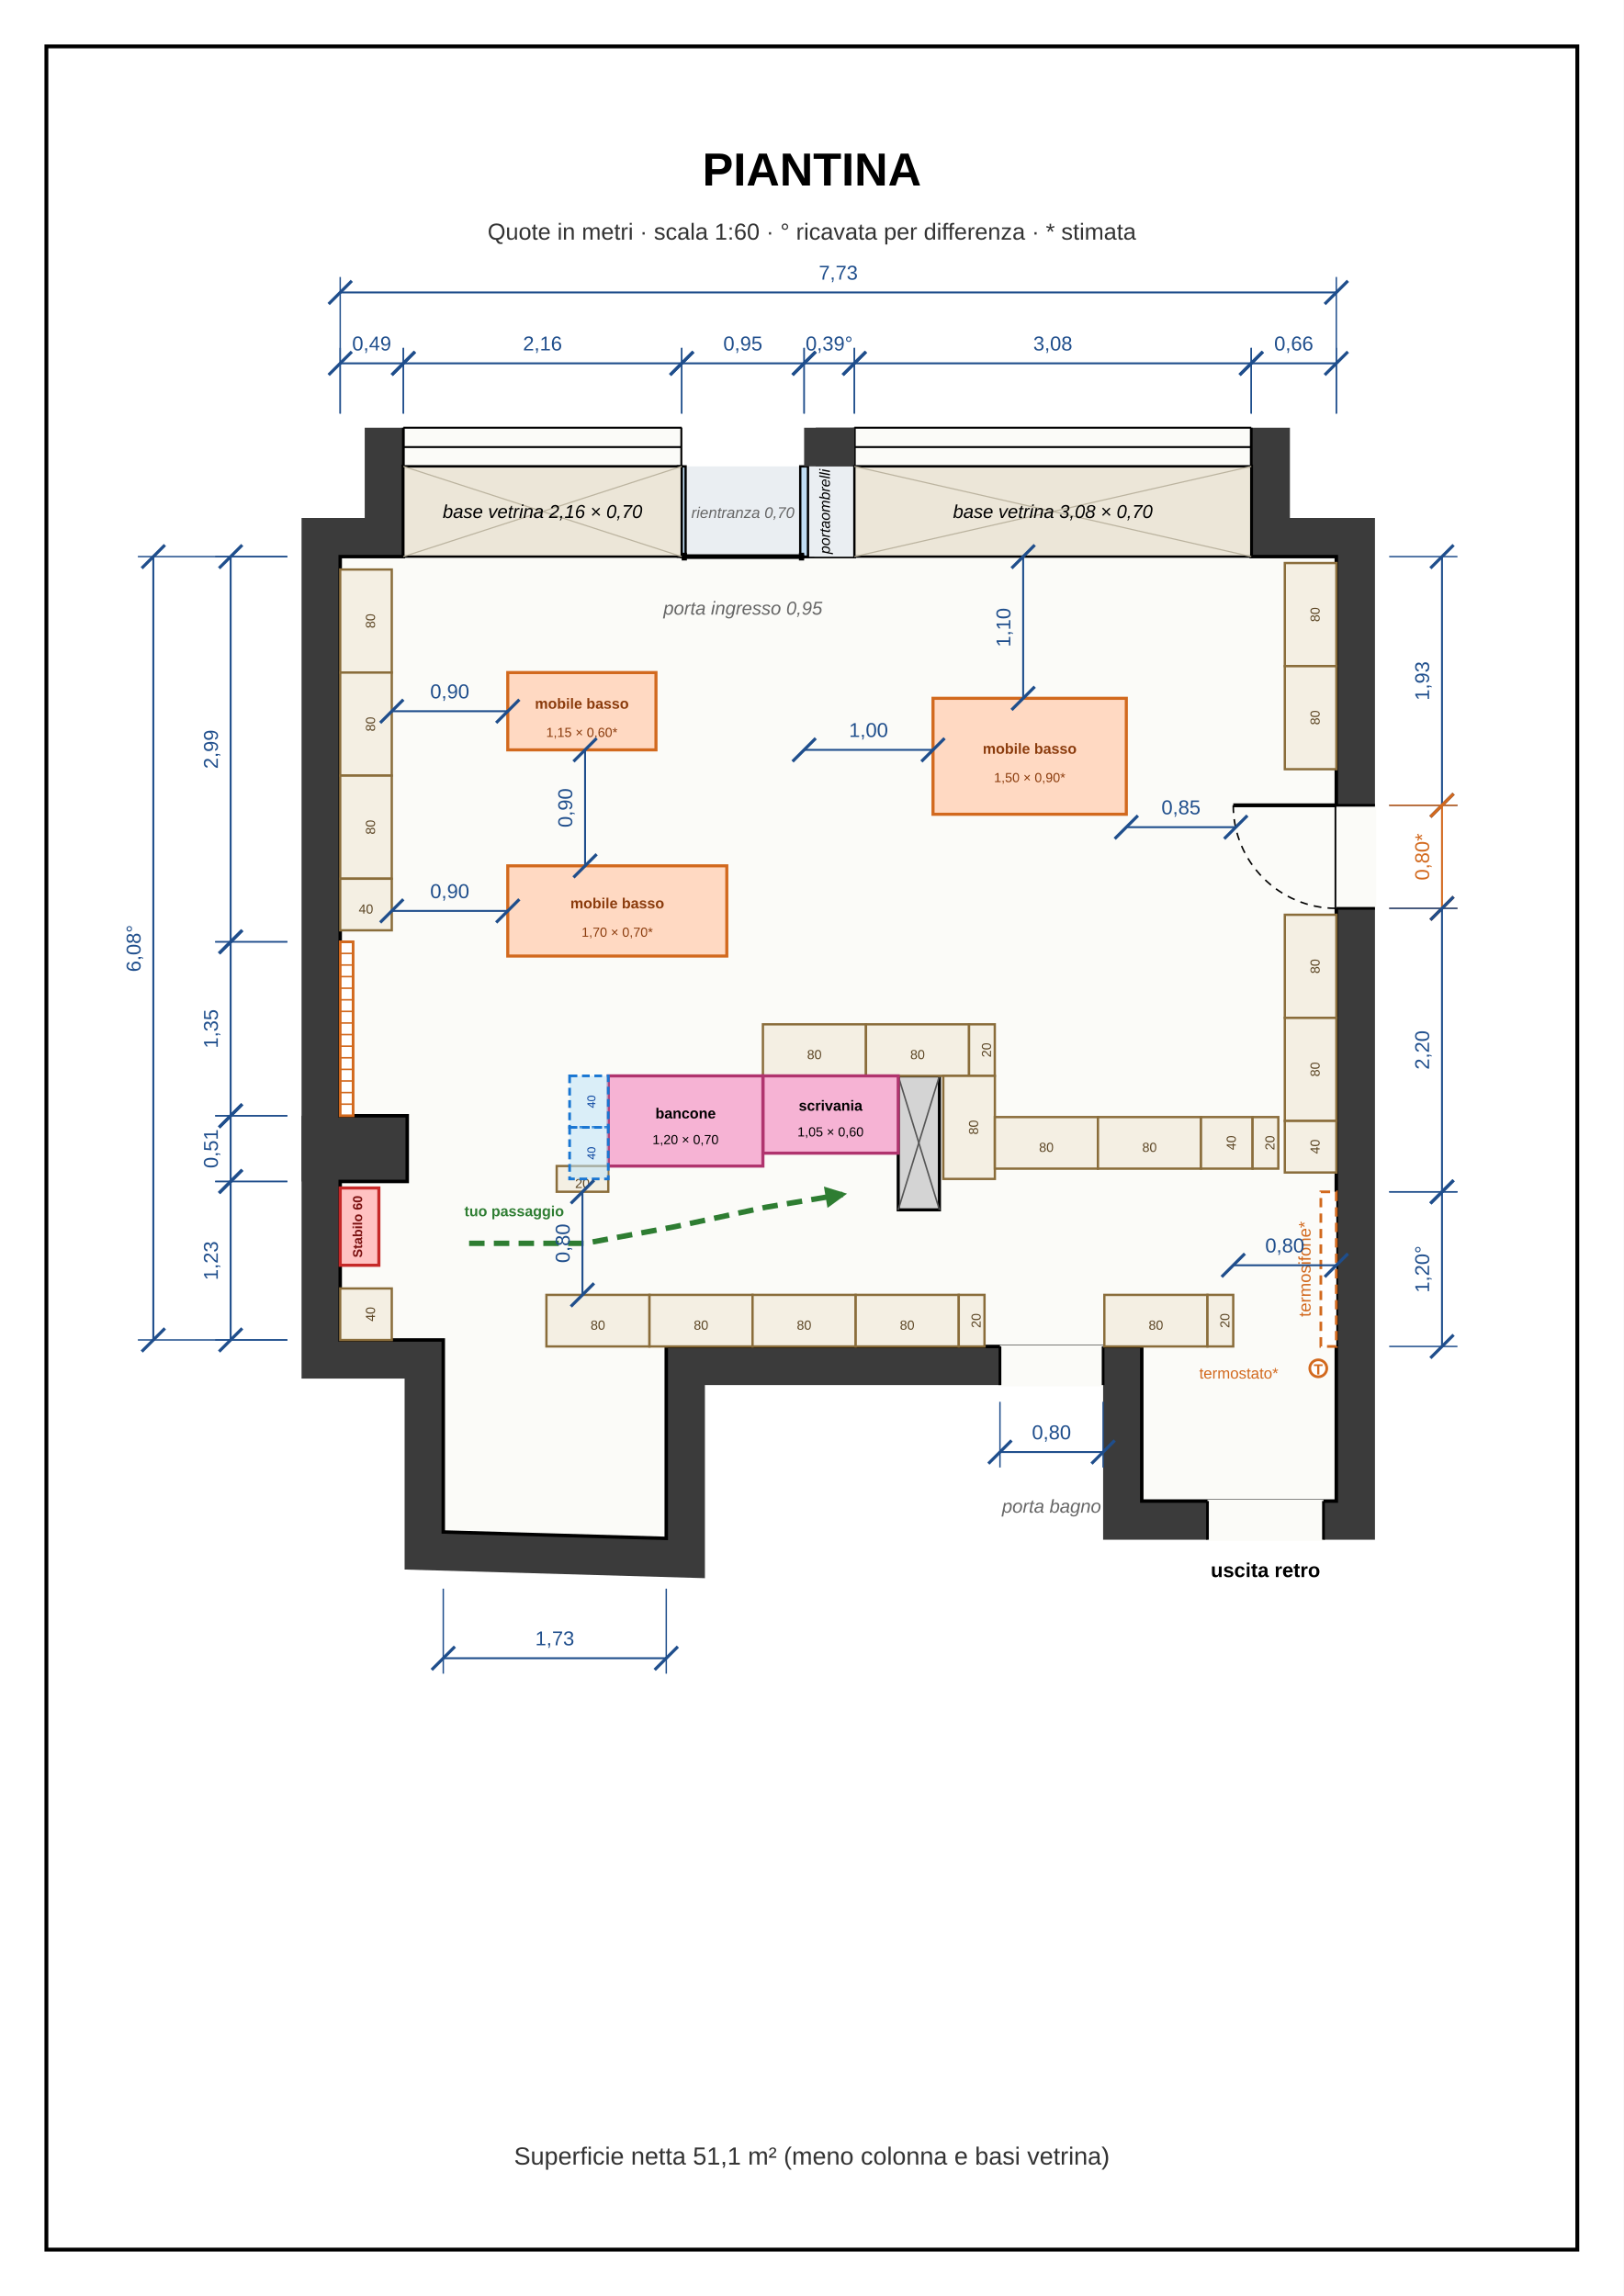
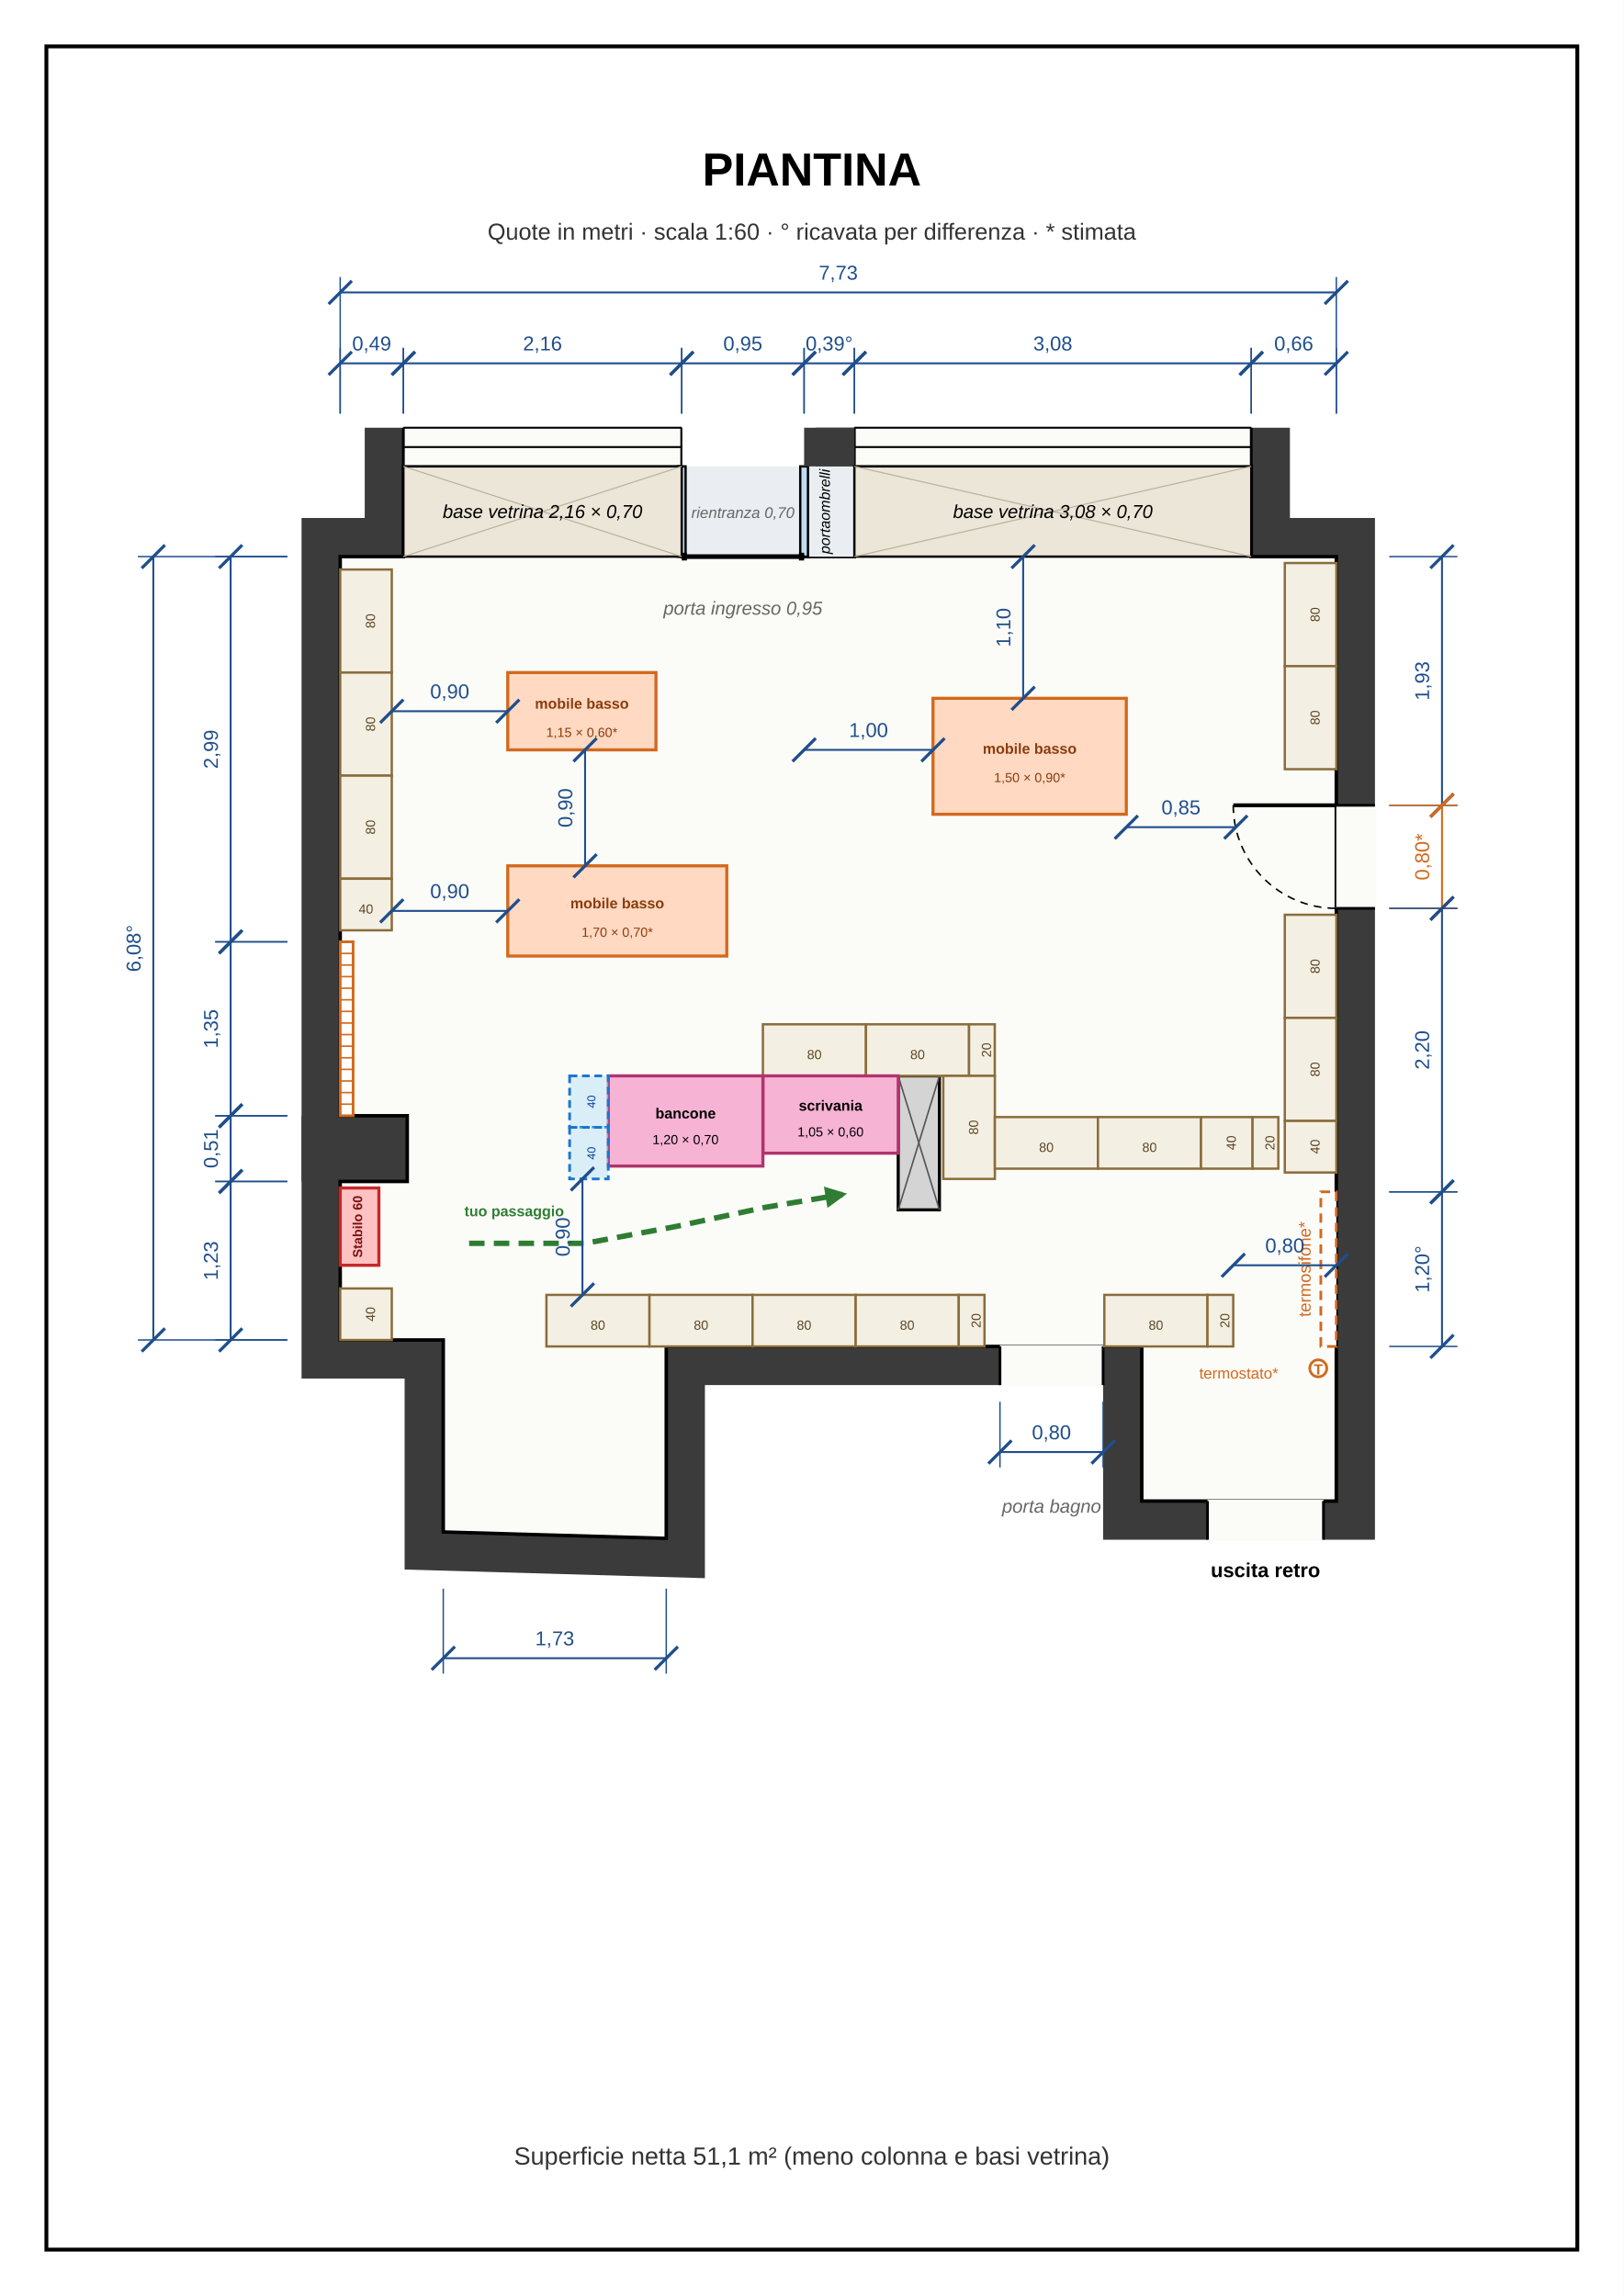
<svg xmlns="http://www.w3.org/2000/svg" width="210mm" height="297mm" viewBox="0 0 210 297" font-family="Arial, Helvetica, sans-serif">
  <defs>
    <pattern id="hatch" width="1.6" height="1.6" patternUnits="userSpaceOnUse" patternTransform="rotate(45)">
      <line x1="0" y1="0" x2="0" y2="1.6" stroke="#777" stroke-width="0.25" />
    </pattern>
  </defs>
  <rect width="210" height="297" fill="#ffffff" />
  <rect x="6" y="6" width="198" height="285" fill="none" stroke="#000" stroke-width="0.5" />
  <polygon points="44.00,72.00 52.17,72.00 52.17,60.33 88.17,60.33 88.17,72.00 110.50,72.00 110.50,60.33 161.83,60.33 161.83,72.00 172.83,72.00 172.83,194.17 147.67,194.17 147.67,174.17 86.17,174.17 86.17,199.00 57.33,198.17 57.33,173.33 44.00,173.33 44.00,152.83 52.67,152.83 52.67,144.33 44.00,144.33" fill="none" stroke="#3b3b3b" stroke-width="10.00" stroke-linejoin="miter" stroke-miterlimit="10" />
  <polygon points="44.00,72.00 52.17,72.00 52.17,60.33 88.17,60.33 88.17,72.00 110.50,72.00 110.50,60.33 161.83,60.33 161.83,72.00 172.83,72.00 172.83,194.17 147.67,194.17 147.67,174.17 86.17,174.17 86.17,199.00 57.33,198.17 57.33,173.33 44.00,173.33 44.00,152.83 52.67,152.83 52.67,144.33 44.00,144.33" fill="#fbfbf8" stroke="none" />
  <rect x="39.00" y="144.33" width="13.67" height="8.50" fill="#3b3b3b" stroke="none" stroke-width="0.25" />
  <polygon points="44.00,72.00 52.17,72.00 52.17,60.33 88.17,60.33 88.17,72.00 110.50,72.00 110.50,60.33 161.83,60.33 161.83,72.00 172.83,72.00 172.83,194.17 147.67,194.17 147.67,174.17 86.17,174.17 86.17,199.00 57.33,198.17 57.33,173.33 44.00,173.33 44.00,152.83 52.67,152.83 52.67,144.33 44.00,144.33" fill="none" stroke="#000" stroke-width="0.45" stroke-linejoin="miter" />
  <rect x="52.17" y="55.17" width="36.00" height="5.33" fill="#fbfbf8" stroke="none" stroke-width="0.25" />
  <line x1="52.17" y1="55.33" x2="52.17" y2="60.33" stroke="#000" stroke-width="0.35" />
  <line x1="88.17" y1="55.33" x2="88.17" y2="60.33" stroke="#000" stroke-width="0.35" />
  <line x1="52.17" y1="55.33" x2="88.17" y2="55.33" stroke="#000" stroke-width="0.25" />
  <line x1="52.17" y1="57.83" x2="88.17" y2="57.83" stroke="#000" stroke-width="0.25" />
  <line x1="52.17" y1="60.33" x2="88.17" y2="60.33" stroke="#000" stroke-width="0.25" />
  <rect x="110.50" y="55.17" width="51.33" height="5.33" fill="#fbfbf8" stroke="none" stroke-width="0.25" />
  <line x1="110.50" y1="55.33" x2="110.50" y2="60.33" stroke="#000" stroke-width="0.35" />
  <line x1="161.83" y1="55.33" x2="161.83" y2="60.33" stroke="#000" stroke-width="0.35" />
  <line x1="110.50" y1="55.33" x2="161.83" y2="55.33" stroke="#000" stroke-width="0.25" />
  <line x1="110.50" y1="57.83" x2="161.83" y2="57.83" stroke="#000" stroke-width="0.25" />
  <line x1="110.50" y1="60.33" x2="161.83" y2="60.33" stroke="#000" stroke-width="0.25" />
  <rect x="88.17" y="60.33" width="5.17" height="11.67" fill="#fbfbf8" stroke="none" stroke-width="0.25" />
  <rect x="88.25" y="55.17" width="5.25" height="5.25" fill="#ffffff" stroke="none" stroke-width="0.25" />
  <rect x="105.33" y="60.33" width="5.17" height="11.67" fill="#fbfbf8" stroke="none" stroke-width="0.25" />
  <rect x="88.17" y="66.83" width="22.33" height="5.17" fill="#fbfbf8" stroke="none" stroke-width="0.25" />
  <line x1="88.17" y1="67.00" x2="88.17" y2="72.00" stroke="#000" stroke-width="0.35" />
  <line x1="110.50" y1="67.00" x2="110.50" y2="72.00" stroke="#000" stroke-width="0.35" />
  <rect x="88.17" y="60.33" width="22.33" height="11.67" fill="#eaeef2" stroke="none" stroke-width="0.25" />
  <rect x="87.67" y="60.33" width="1.00" height="11.67" fill="#bfdcf2" stroke="#000" stroke-width="0.3" />
  <rect x="103.50" y="60.33" width="1.00" height="11.67" fill="#bfdcf2" stroke="#000" stroke-width="0.3" />
  <line x1="88.17" y1="72.00" x2="104.00" y2="72.00" stroke="#000" stroke-width="0.6" />
  <rect x="88.17" y="71.50" width="0.67" height="1.00" fill="#000" stroke="none" stroke-width="0.25" />
  <rect x="103.33" y="71.50" width="0.67" height="1.00" fill="#000" stroke="none" stroke-width="0.25" />
  <rect x="104.00" y="55.33" width="6.50" height="5.00" fill="#3b3b3b" stroke="none" stroke-width="0.25" />
  <rect x="172.83" y="104.17" width="5.17" height="13.33" fill="#fbfbf8" stroke="none" stroke-width="0.25" />
  <line x1="172.83" y1="104.17" x2="177.83" y2="104.17" stroke="#000" stroke-width="0.35" />
  <line x1="172.83" y1="117.50" x2="177.83" y2="117.50" stroke="#000" stroke-width="0.35" />
  <line x1="172.83" y1="104.17" x2="159.50" y2="104.17" stroke="#000" stroke-width="0.5" />
  <path d="M 159.50 104.17 A 13.33 13.33 0 0 0 172.83 117.50" fill="none" stroke="#000" stroke-width="0.2" stroke-dasharray="1 0.8" />
  <rect x="129.33" y="174.00" width="13.33" height="5.33" fill="#fbfbf8" stroke="none" stroke-width="0.25" />
  <line x1="129.33" y1="174.17" x2="129.33" y2="179.17" stroke="#000" stroke-width="0.35" />
  <line x1="142.67" y1="174.17" x2="142.67" y2="179.17" stroke="#000" stroke-width="0.35" />
  <rect x="156.17" y="194.00" width="15.00" height="5.33" fill="#fbfbf8" stroke="none" stroke-width="0.25" />
  <line x1="156.17" y1="194.17" x2="156.17" y2="199.17" stroke="#000" stroke-width="0.35" />
  <line x1="171.17" y1="194.17" x2="171.17" y2="199.17" stroke="#000" stroke-width="0.35" />
  <rect x="156.17" y="194.00" width="15.00" height="5.33" fill="none" stroke="none" stroke-width="0.25" />
  <rect x="52.17" y="60.33" width="36.00" height="11.67" fill="#ece6d8" stroke="#000" stroke-width="0.3" />
  <line x1="52.17" y1="60.33" x2="88.17" y2="72.00" stroke="#bbb39f" stroke-width="0.15" />
  <line x1="52.17" y1="72.00" x2="88.17" y2="60.33" stroke="#bbb39f" stroke-width="0.15" />
  <rect x="110.50" y="60.33" width="51.33" height="11.67" fill="#ece6d8" stroke="#000" stroke-width="0.3" />
  <line x1="110.50" y1="60.33" x2="161.83" y2="72.00" stroke="#bbb39f" stroke-width="0.15" />
  <line x1="110.50" y1="72.00" x2="161.83" y2="60.33" stroke="#bbb39f" stroke-width="0.15" />
  <rect x="116.17" y="139.17" width="5.33" height="17.33" fill="#d4d4d4" stroke="#000" stroke-width="0.4" />
  <line x1="116.17" y1="139.17" x2="121.50" y2="156.50" stroke="#555" stroke-width="0.2" />
  <line x1="121.50" y1="139.17" x2="116.17" y2="156.50" stroke="#555" stroke-width="0.2" />
  <rect x="44.00" y="121.83" width="1.67" height="22.50" fill="#fff" stroke="#d2691e" stroke-width="0.35" />
  <line x1="44.00" y1="123.33" x2="45.67" y2="123.33" stroke="#d2691e" stroke-width="0.2" />
  <line x1="44.00" y1="124.83" x2="45.67" y2="124.83" stroke="#d2691e" stroke-width="0.2" />
  <line x1="44.00" y1="126.33" x2="45.67" y2="126.33" stroke="#d2691e" stroke-width="0.2" />
  <line x1="44.00" y1="127.83" x2="45.67" y2="127.83" stroke="#d2691e" stroke-width="0.2" />
  <line x1="44.00" y1="129.33" x2="45.67" y2="129.33" stroke="#d2691e" stroke-width="0.2" />
  <line x1="44.00" y1="130.83" x2="45.67" y2="130.83" stroke="#d2691e" stroke-width="0.2" />
  <line x1="44.00" y1="132.33" x2="45.67" y2="132.33" stroke="#d2691e" stroke-width="0.2" />
  <line x1="44.00" y1="133.83" x2="45.67" y2="133.83" stroke="#d2691e" stroke-width="0.2" />
  <line x1="44.00" y1="135.33" x2="45.67" y2="135.33" stroke="#d2691e" stroke-width="0.2" />
  <line x1="44.00" y1="136.83" x2="45.67" y2="136.83" stroke="#d2691e" stroke-width="0.2" />
  <line x1="44.00" y1="138.33" x2="45.67" y2="138.33" stroke="#d2691e" stroke-width="0.2" />
  <line x1="44.00" y1="139.83" x2="45.67" y2="139.83" stroke="#d2691e" stroke-width="0.2" />
  <line x1="44.00" y1="141.33" x2="45.67" y2="141.33" stroke="#d2691e" stroke-width="0.2" />
  <line x1="44.00" y1="142.83" x2="45.67" y2="142.83" stroke="#d2691e" stroke-width="0.2" />
  <rect x="170.83" y="154.17" width="2.00" height="20.00" fill="#fff" stroke="#d2691e" stroke-width="0.35" stroke-dasharray="1.2 0.8" />
  <text x="169.50" y="164.17" font-size="2.2" fill="#d2691e" text-anchor="middle" font-weight="normal" font-style="normal" transform="rotate(-90 169.50 164.17)">termosifone*</text>
  <circle cx="170.50" cy="177.00" r="1.1" fill="#fff" stroke="#d2691e" stroke-width="0.35" />
  <text x="170.50" y="177.80" font-size="1.9" fill="#d2691e" text-anchor="middle" font-weight="bold">T</text>
  <text x="165.33" y="178.33" font-size="2.0" fill="#d2691e" text-anchor="end" font-weight="normal" font-style="normal">termostato*</text>
  <text x="70.17" y="67.00" font-size="2.4" fill="#000" text-anchor="middle" font-weight="normal" font-style="italic">base vetrina 2,16 × 0,70</text>
  <text x="136.17" y="67.00" font-size="2.4" fill="#000" text-anchor="middle" font-weight="normal" font-style="italic">base vetrina 3,08 × 0,70</text>
  <text x="96.08" y="79.50" font-size="2.4" fill="#666666" text-anchor="middle" font-weight="normal" font-style="italic">porta ingresso 0,95</text>
  <text x="96.08" y="67.00" font-size="2.0" fill="#666666" text-anchor="middle" font-weight="normal" font-style="italic">rientranza 0,70</text>
  <text x="107.33" y="66.17" font-size="1.9" fill="#000" text-anchor="middle" font-weight="normal" font-style="italic" transform="rotate(-90 107.33 66.17)">portaombrelli</text>
  <text x="136.00" y="195.67" font-size="2.4" fill="#666666" text-anchor="middle" font-weight="normal" font-style="italic">porta bagno</text>
  <text x="163.67" y="204.00" font-size="2.6" fill="#000" text-anchor="middle" font-weight="bold" font-style="normal">uscita retro</text>
  <rect x="44.00" y="73.67" width="6.67" height="13.33" fill="#f4efe3" stroke="#8a6d3b" stroke-width="0.3" />
  <text x="48.50" y="80.33" font-size="1.7" fill="#5b4524" text-anchor="middle" font-weight="normal" font-style="normal" transform="rotate(-90 48.50 80.33)">80</text>
  <rect x="44.00" y="87.00" width="6.67" height="13.33" fill="#f4efe3" stroke="#8a6d3b" stroke-width="0.3" />
  <text x="48.50" y="93.67" font-size="1.7" fill="#5b4524" text-anchor="middle" font-weight="normal" font-style="normal" transform="rotate(-90 48.50 93.67)">80</text>
  <rect x="44.00" y="100.33" width="6.67" height="13.33" fill="#f4efe3" stroke="#8a6d3b" stroke-width="0.3" />
  <text x="48.50" y="107.00" font-size="1.7" fill="#5b4524" text-anchor="middle" font-weight="normal" font-style="normal" transform="rotate(-90 48.50 107.00)">80</text>
  <rect x="44.00" y="113.67" width="6.67" height="6.67" fill="#f4efe3" stroke="#8a6d3b" stroke-width="0.3" />
  <text x="47.33" y="118.17" font-size="1.7" fill="#5b4524" text-anchor="middle" font-weight="normal" font-style="normal">40</text>
  <rect x="44.00" y="166.67" width="6.67" height="6.67" fill="#f4efe3" stroke="#8a6d3b" stroke-width="0.3" />
  <text x="48.50" y="170.00" font-size="1.7" fill="#5b4524" text-anchor="middle" font-weight="normal" font-style="normal" transform="rotate(-90 48.50 170.00)">40</text>
  <rect x="70.67" y="167.50" width="13.33" height="6.67" fill="#f4efe3" stroke="#8a6d3b" stroke-width="0.3" />
  <text x="77.33" y="172.00" font-size="1.7" fill="#5b4524" text-anchor="middle" font-weight="normal" font-style="normal">80</text>
  <rect x="84.00" y="167.50" width="13.33" height="6.67" fill="#f4efe3" stroke="#8a6d3b" stroke-width="0.3" />
  <text x="90.67" y="172.00" font-size="1.7" fill="#5b4524" text-anchor="middle" font-weight="normal" font-style="normal">80</text>
  <rect x="97.33" y="167.50" width="13.33" height="6.67" fill="#f4efe3" stroke="#8a6d3b" stroke-width="0.3" />
  <text x="104.00" y="172.00" font-size="1.7" fill="#5b4524" text-anchor="middle" font-weight="normal" font-style="normal">80</text>
  <rect x="110.67" y="167.50" width="13.33" height="6.67" fill="#f4efe3" stroke="#8a6d3b" stroke-width="0.3" />
  <text x="117.33" y="172.00" font-size="1.7" fill="#5b4524" text-anchor="middle" font-weight="normal" font-style="normal">80</text>
  <rect x="124.00" y="167.50" width="3.33" height="6.67" fill="#f4efe3" stroke="#8a6d3b" stroke-width="0.3" />
  <text x="126.83" y="170.83" font-size="1.7" fill="#5b4524" text-anchor="middle" font-weight="normal" font-style="normal" transform="rotate(-90 126.83 170.83)">20</text>
  <rect x="142.83" y="167.50" width="13.33" height="6.67" fill="#f4efe3" stroke="#8a6d3b" stroke-width="0.3" />
  <text x="149.50" y="172.00" font-size="1.7" fill="#5b4524" text-anchor="middle" font-weight="normal" font-style="normal">80</text>
  <rect x="156.17" y="167.50" width="3.33" height="6.67" fill="#f4efe3" stroke="#8a6d3b" stroke-width="0.3" />
  <text x="159.00" y="170.83" font-size="1.7" fill="#5b4524" text-anchor="middle" font-weight="normal" font-style="normal" transform="rotate(-90 159.00 170.83)">20</text>
  <line x1="159.50" y1="163.67" x2="172.83" y2="163.67" stroke="#1f4e8c" stroke-width="0.25" />
  <line x1="158.00" y1="165.17" x2="161.00" y2="162.17" stroke="#1f4e8c" stroke-width="0.4" />
  <line x1="171.33" y1="165.17" x2="174.33" y2="162.17" stroke="#1f4e8c" stroke-width="0.4" />
  <text x="166.17" y="162.00" font-size="2.6" fill="#1f4e8c" text-anchor="middle" font-weight="normal" font-style="normal">0,80</text>
  <rect x="166.17" y="72.83" width="6.67" height="13.33" fill="#f4efe3" stroke="#8a6d3b" stroke-width="0.3" />
  <text x="170.67" y="79.50" font-size="1.7" fill="#5b4524" text-anchor="middle" font-weight="normal" font-style="normal" transform="rotate(-90 170.67 79.50)">80</text>
  <rect x="166.17" y="86.17" width="6.67" height="13.33" fill="#f4efe3" stroke="#8a6d3b" stroke-width="0.3" />
  <text x="170.67" y="92.83" font-size="1.7" fill="#5b4524" text-anchor="middle" font-weight="normal" font-style="normal" transform="rotate(-90 170.67 92.83)">80</text>
  <rect x="166.17" y="118.33" width="6.67" height="13.33" fill="#f4efe3" stroke="#8a6d3b" stroke-width="0.3" />
  <text x="170.67" y="125.00" font-size="1.7" fill="#5b4524" text-anchor="middle" font-weight="normal" font-style="normal" transform="rotate(-90 170.67 125.00)">80</text>
  <rect x="166.17" y="131.67" width="6.67" height="13.33" fill="#f4efe3" stroke="#8a6d3b" stroke-width="0.3" />
  <text x="170.67" y="138.33" font-size="1.7" fill="#5b4524" text-anchor="middle" font-weight="normal" font-style="normal" transform="rotate(-90 170.67 138.33)">80</text>
  <rect x="166.17" y="145.00" width="6.67" height="6.67" fill="#f4efe3" stroke="#8a6d3b" stroke-width="0.3" />
  <text x="170.67" y="148.33" font-size="1.7" fill="#5b4524" text-anchor="middle" font-weight="normal" font-style="normal" transform="rotate(-90 170.67 148.33)">40</text>
  <rect x="98.67" y="132.50" width="13.33" height="6.67" fill="#f4efe3" stroke="#8a6d3b" stroke-width="0.3" />
  <text x="105.33" y="137.00" font-size="1.7" fill="#5b4524" text-anchor="middle" font-weight="normal" font-style="normal">80</text>
  <rect x="112.00" y="132.50" width="13.33" height="6.67" fill="#f4efe3" stroke="#8a6d3b" stroke-width="0.3" />
  <text x="118.67" y="137.00" font-size="1.7" fill="#5b4524" text-anchor="middle" font-weight="normal" font-style="normal">80</text>
  <rect x="125.33" y="132.50" width="3.33" height="6.67" fill="#f4efe3" stroke="#8a6d3b" stroke-width="0.3" />
  <text x="128.17" y="135.83" font-size="1.7" fill="#5b4524" text-anchor="middle" font-weight="normal" font-style="normal" transform="rotate(-90 128.17 135.83)">20</text>
  <rect x="122.00" y="139.17" width="6.67" height="13.33" fill="#f4efe3" stroke="#8a6d3b" stroke-width="0.3" />
  <text x="126.50" y="145.83" font-size="1.7" fill="#5b4524" text-anchor="middle" font-weight="normal" font-style="normal" transform="rotate(-90 126.50 145.83)">80</text>
  <rect x="128.67" y="144.50" width="13.33" height="6.67" fill="#f4efe3" stroke="#8a6d3b" stroke-width="0.3" />
  <text x="135.33" y="149.00" font-size="1.7" fill="#5b4524" text-anchor="middle" font-weight="normal" font-style="normal">80</text>
  <rect x="142.00" y="144.50" width="13.33" height="6.67" fill="#f4efe3" stroke="#8a6d3b" stroke-width="0.3" />
  <text x="148.67" y="149.00" font-size="1.7" fill="#5b4524" text-anchor="middle" font-weight="normal" font-style="normal">80</text>
  <rect x="155.33" y="144.50" width="6.67" height="6.67" fill="#f4efe3" stroke="#8a6d3b" stroke-width="0.3" />
  <text x="159.83" y="147.83" font-size="1.7" fill="#5b4524" text-anchor="middle" font-weight="normal" font-style="normal" transform="rotate(-90 159.83 147.83)">40</text>
  <rect x="162.00" y="144.50" width="3.33" height="6.67" fill="#f4efe3" stroke="#8a6d3b" stroke-width="0.3" />
  <text x="164.83" y="147.83" font-size="1.7" fill="#5b4524" text-anchor="middle" font-weight="normal" font-style="normal" transform="rotate(-90 164.83 147.83)">20</text>
  <rect x="98.67" y="139.17" width="17.50" height="10.00" fill="#f6b3d4" stroke="#b0346e" stroke-width="0.4" />
  <text x="107.42" y="143.67" font-size="1.9" fill="#000" text-anchor="middle" font-weight="bold" font-style="normal">scrivania</text>
  <text x="107.42" y="147.00" font-size="1.7" fill="#000" text-anchor="middle" font-weight="normal" font-style="normal">1,05 × 0,60</text>
  <rect x="78.67" y="139.17" width="20.00" height="11.67" fill="#f6b3d4" stroke="#b0346e" stroke-width="0.4" />
  <text x="88.67" y="144.67" font-size="1.9" fill="#000" text-anchor="middle" font-weight="bold" font-style="normal">bancone</text>
  <text x="88.67" y="148.00" font-size="1.7" fill="#000" text-anchor="middle" font-weight="normal" font-style="normal">1,20 × 0,70</text>
-   <rect x="72.00" y="150.83" width="6.67" height="3.33" fill="#f4efe3" stroke="#8a6d3b" stroke-width="0.3" />
-   <text x="75.33" y="153.67" font-size="1.7" fill="#5b4524" text-anchor="middle" font-weight="normal" font-style="normal">20</text>
  <rect x="73.67" y="139.17" width="5.00" height="6.67" fill="#bfe3f7" fill-opacity="0.55" stroke="#1976d2" stroke-width="0.35" stroke-dasharray="1 0.6" />
  <text x="77.00" y="142.50" font-size="1.5" fill="#0d47a1" text-anchor="middle" font-weight="normal" font-style="normal" transform="rotate(-90 77.00 142.50)">40</text>
  <rect x="73.67" y="145.83" width="5.00" height="6.67" fill="#bfe3f7" fill-opacity="0.55" stroke="#1976d2" stroke-width="0.35" stroke-dasharray="1 0.6" />
  <text x="77.00" y="149.17" font-size="1.5" fill="#0d47a1" text-anchor="middle" font-weight="normal" font-style="normal" transform="rotate(-90 77.00 149.17)">40</text>
  <defs>
    <marker id="arw" markerWidth="4" markerHeight="4" refX="3.2" refY="2" orient="auto">
      <path d="M0,0 L4,2 L0,4 z" fill="#2e7d32" />
    </marker>
  </defs>
  <polyline points="60.67,160.83 75.67,160.83 87.33,158.67 99.00,156.17 109.00,154.50" fill="none" stroke="#2e7d32" stroke-width="0.7" stroke-dasharray="2 1.2" marker-end="url(#arw)" />
  <text x="66.50" y="157.33" font-size="1.9" fill="#2e7d32" text-anchor="middle" font-weight="bold" font-style="normal">tuo passaggio</text>
-   <line x1="75.33" y1="154.17" x2="75.33" y2="167.50" stroke="#1f4e8c" stroke-width="0.25" />
-   <line x1="73.83" y1="155.67" x2="76.83" y2="152.67" stroke="#1f4e8c" stroke-width="0.4" />
+   <line x1="75.33" y1="152.50" x2="75.33" y2="167.50" stroke="#1f4e8c" stroke-width="0.25" />
+   <line x1="73.83" y1="154.00" x2="76.83" y2="151.00" stroke="#1f4e8c" stroke-width="0.4" />
  <line x1="73.83" y1="169.00" x2="76.83" y2="166.00" stroke="#1f4e8c" stroke-width="0.4" />
-   <text x="73.67" y="160.83" font-size="2.6" fill="#1f4e8c" text-anchor="middle" font-weight="normal" font-style="normal" transform="rotate(-90 73.67 160.83)">0,80</text>
+   <text x="73.67" y="160.00" font-size="2.6" fill="#1f4e8c" text-anchor="middle" font-weight="normal" font-style="normal" transform="rotate(-90 73.67 160.00)">0,90</text>
  <rect x="65.67" y="87.00" width="19.17" height="10.00" fill="#ffd9c2" stroke="#d2691e" stroke-width="0.4" />
  <text x="75.25" y="91.67" font-size="1.9" fill="#8a3b0c" text-anchor="middle" font-weight="bold" font-style="normal">mobile basso</text>
  <text x="75.25" y="95.33" font-size="1.7" fill="#8a3b0c" text-anchor="middle" font-weight="normal" font-style="normal">1,15 × 0,60*</text>
  <rect x="65.67" y="112.00" width="28.33" height="11.67" fill="#ffd9c2" stroke="#d2691e" stroke-width="0.4" />
  <text x="79.83" y="117.50" font-size="1.9" fill="#8a3b0c" text-anchor="middle" font-weight="bold" font-style="normal">mobile basso</text>
  <text x="79.83" y="121.17" font-size="1.7" fill="#8a3b0c" text-anchor="middle" font-weight="normal" font-style="normal">1,70 × 0,70*</text>
  <rect x="120.67" y="90.33" width="25.00" height="15.00" fill="#ffd9c2" stroke="#d2691e" stroke-width="0.4" />
  <text x="133.17" y="97.50" font-size="1.9" fill="#8a3b0c" text-anchor="middle" font-weight="bold" font-style="normal">mobile basso</text>
  <text x="133.17" y="101.17" font-size="1.7" fill="#8a3b0c" text-anchor="middle" font-weight="normal" font-style="normal">1,50 × 0,90*</text>
  <line x1="50.67" y1="92.00" x2="65.67" y2="92.00" stroke="#1f4e8c" stroke-width="0.25" />
  <line x1="49.17" y1="93.50" x2="52.17" y2="90.50" stroke="#1f4e8c" stroke-width="0.4" />
  <line x1="64.17" y1="93.50" x2="67.17" y2="90.50" stroke="#1f4e8c" stroke-width="0.4" />
  <text x="58.17" y="90.33" font-size="2.6" fill="#1f4e8c" text-anchor="middle" font-weight="normal" font-style="normal">0,90</text>
  <line x1="75.67" y1="97.00" x2="75.67" y2="112.00" stroke="#1f4e8c" stroke-width="0.25" />
  <line x1="74.17" y1="98.50" x2="77.17" y2="95.50" stroke="#1f4e8c" stroke-width="0.4" />
  <line x1="74.17" y1="113.50" x2="77.17" y2="110.50" stroke="#1f4e8c" stroke-width="0.4" />
  <text x="74.00" y="104.50" font-size="2.6" fill="#1f4e8c" text-anchor="middle" font-weight="normal" font-style="normal" transform="rotate(-90 74.00 104.50)">0,90</text>
  <line x1="50.67" y1="117.83" x2="65.67" y2="117.83" stroke="#1f4e8c" stroke-width="0.25" />
  <line x1="49.17" y1="119.33" x2="52.17" y2="116.33" stroke="#1f4e8c" stroke-width="0.4" />
  <line x1="64.17" y1="119.33" x2="67.17" y2="116.33" stroke="#1f4e8c" stroke-width="0.4" />
  <text x="58.17" y="116.17" font-size="2.6" fill="#1f4e8c" text-anchor="middle" font-weight="normal" font-style="normal">0,90</text>
  <line x1="145.67" y1="107.00" x2="159.83" y2="107.00" stroke="#1f4e8c" stroke-width="0.25" />
  <line x1="144.17" y1="108.50" x2="147.17" y2="105.50" stroke="#1f4e8c" stroke-width="0.4" />
  <line x1="158.33" y1="108.50" x2="161.33" y2="105.50" stroke="#1f4e8c" stroke-width="0.4" />
  <text x="152.75" y="105.33" font-size="2.6" fill="#1f4e8c" text-anchor="middle" font-weight="normal" font-style="normal">0,85</text>
  <line x1="132.33" y1="72.00" x2="132.33" y2="90.33" stroke="#1f4e8c" stroke-width="0.25" />
  <line x1="130.83" y1="73.50" x2="133.83" y2="70.50" stroke="#1f4e8c" stroke-width="0.4" />
  <line x1="130.83" y1="91.83" x2="133.83" y2="88.83" stroke="#1f4e8c" stroke-width="0.4" />
  <text x="130.67" y="81.17" font-size="2.6" fill="#1f4e8c" text-anchor="middle" font-weight="normal" font-style="normal" transform="rotate(-90 130.67 81.17)">1,10</text>
  <line x1="104.00" y1="97.00" x2="120.67" y2="97.00" stroke="#1f4e8c" stroke-width="0.25" />
  <line x1="102.50" y1="98.50" x2="105.50" y2="95.50" stroke="#1f4e8c" stroke-width="0.4" />
  <line x1="119.17" y1="98.50" x2="122.17" y2="95.50" stroke="#1f4e8c" stroke-width="0.4" />
  <text x="112.33" y="95.33" font-size="2.6" fill="#1f4e8c" text-anchor="middle" font-weight="normal" font-style="normal">1,00</text>
  <rect x="44.00" y="153.67" width="5.00" height="10.00" fill="#ffc2c2" stroke="#c62828" stroke-width="0.4" />
  <text x="46.83" y="158.67" font-size="1.7" fill="#7a1010" text-anchor="middle" font-weight="bold" font-style="normal" transform="rotate(-90 46.83 158.67)">Stabilo 60</text>
  <line x1="44.00" y1="53.50" x2="44.00" y2="45.00" stroke="#1f4e8c" stroke-width="0.18" />
  <line x1="52.17" y1="53.50" x2="52.17" y2="45.00" stroke="#1f4e8c" stroke-width="0.18" />
  <line x1="44.00" y1="47.00" x2="52.17" y2="47.00" stroke="#1f4e8c" stroke-width="0.25" />
  <line x1="42.50" y1="48.50" x2="45.50" y2="45.50" stroke="#1f4e8c" stroke-width="0.4" />
  <line x1="50.67" y1="48.50" x2="53.67" y2="45.50" stroke="#1f4e8c" stroke-width="0.4" />
  <text x="48.08" y="45.33" font-size="2.6" fill="#1f4e8c" text-anchor="middle" font-weight="normal" font-style="normal">0,49</text>
  <line x1="52.17" y1="53.50" x2="52.17" y2="45.00" stroke="#1f4e8c" stroke-width="0.18" />
  <line x1="88.17" y1="53.50" x2="88.17" y2="45.00" stroke="#1f4e8c" stroke-width="0.18" />
  <line x1="52.17" y1="47.00" x2="88.17" y2="47.00" stroke="#1f4e8c" stroke-width="0.25" />
  <line x1="50.67" y1="48.50" x2="53.67" y2="45.50" stroke="#1f4e8c" stroke-width="0.4" />
  <line x1="86.67" y1="48.50" x2="89.67" y2="45.50" stroke="#1f4e8c" stroke-width="0.4" />
  <text x="70.17" y="45.33" font-size="2.6" fill="#1f4e8c" text-anchor="middle" font-weight="normal" font-style="normal">2,16</text>
  <line x1="88.17" y1="53.50" x2="88.17" y2="45.00" stroke="#1f4e8c" stroke-width="0.18" />
  <line x1="104.00" y1="53.50" x2="104.00" y2="45.00" stroke="#1f4e8c" stroke-width="0.18" />
  <line x1="88.17" y1="47.00" x2="104.00" y2="47.00" stroke="#1f4e8c" stroke-width="0.25" />
  <line x1="86.67" y1="48.50" x2="89.67" y2="45.50" stroke="#1f4e8c" stroke-width="0.4" />
  <line x1="102.50" y1="48.50" x2="105.50" y2="45.50" stroke="#1f4e8c" stroke-width="0.4" />
  <text x="96.08" y="45.33" font-size="2.6" fill="#1f4e8c" text-anchor="middle" font-weight="normal" font-style="normal">0,95</text>
  <line x1="104.00" y1="53.50" x2="104.00" y2="45.00" stroke="#1f4e8c" stroke-width="0.18" />
  <line x1="110.50" y1="53.50" x2="110.50" y2="45.00" stroke="#1f4e8c" stroke-width="0.18" />
  <line x1="104.00" y1="47.00" x2="110.50" y2="47.00" stroke="#1f4e8c" stroke-width="0.25" />
  <line x1="102.50" y1="48.50" x2="105.50" y2="45.50" stroke="#1f4e8c" stroke-width="0.4" />
  <line x1="109.00" y1="48.50" x2="112.00" y2="45.50" stroke="#1f4e8c" stroke-width="0.4" />
  <text x="107.25" y="45.33" font-size="2.6" fill="#1f4e8c" text-anchor="middle" font-weight="normal" font-style="normal">0,39°</text>
  <line x1="110.50" y1="53.50" x2="110.50" y2="45.00" stroke="#1f4e8c" stroke-width="0.18" />
  <line x1="161.83" y1="53.50" x2="161.83" y2="45.00" stroke="#1f4e8c" stroke-width="0.18" />
  <line x1="110.50" y1="47.00" x2="161.83" y2="47.00" stroke="#1f4e8c" stroke-width="0.25" />
  <line x1="109.00" y1="48.50" x2="112.00" y2="45.50" stroke="#1f4e8c" stroke-width="0.4" />
  <line x1="160.33" y1="48.50" x2="163.33" y2="45.50" stroke="#1f4e8c" stroke-width="0.4" />
  <text x="136.17" y="45.33" font-size="2.6" fill="#1f4e8c" text-anchor="middle" font-weight="normal" font-style="normal">3,08</text>
  <line x1="161.83" y1="53.50" x2="161.83" y2="45.00" stroke="#1f4e8c" stroke-width="0.18" />
  <line x1="172.83" y1="53.50" x2="172.83" y2="45.00" stroke="#1f4e8c" stroke-width="0.18" />
  <line x1="161.83" y1="47.00" x2="172.83" y2="47.00" stroke="#1f4e8c" stroke-width="0.25" />
  <line x1="160.33" y1="48.50" x2="163.33" y2="45.50" stroke="#1f4e8c" stroke-width="0.4" />
  <line x1="171.33" y1="48.50" x2="174.33" y2="45.50" stroke="#1f4e8c" stroke-width="0.4" />
  <text x="167.33" y="45.33" font-size="2.6" fill="#1f4e8c" text-anchor="middle" font-weight="normal" font-style="normal">0,66</text>
  <line x1="44.00" y1="53.50" x2="44.00" y2="35.83" stroke="#1f4e8c" stroke-width="0.18" />
  <line x1="172.83" y1="53.50" x2="172.83" y2="35.83" stroke="#1f4e8c" stroke-width="0.18" />
  <line x1="44.00" y1="37.83" x2="172.83" y2="37.83" stroke="#1f4e8c" stroke-width="0.25" />
  <line x1="42.50" y1="39.33" x2="45.50" y2="36.33" stroke="#1f4e8c" stroke-width="0.4" />
  <line x1="171.33" y1="39.33" x2="174.33" y2="36.33" stroke="#1f4e8c" stroke-width="0.4" />
  <text x="108.42" y="36.17" font-size="2.6" fill="#1f4e8c" text-anchor="middle" font-weight="normal" font-style="normal">7,73</text>
  <line x1="179.67" y1="72.00" x2="188.50" y2="72.00" stroke="#1f4e8c" stroke-width="0.18" />
  <line x1="179.67" y1="104.17" x2="188.50" y2="104.17" stroke="#1f4e8c" stroke-width="0.18" />
  <line x1="186.50" y1="72.00" x2="186.50" y2="104.17" stroke="#1f4e8c" stroke-width="0.25" />
  <line x1="185.00" y1="73.50" x2="188.00" y2="70.50" stroke="#1f4e8c" stroke-width="0.4" />
  <line x1="185.00" y1="105.67" x2="188.00" y2="102.67" stroke="#1f4e8c" stroke-width="0.4" />
  <text x="184.83" y="88.08" font-size="2.6" fill="#1f4e8c" text-anchor="middle" font-weight="normal" font-style="normal" transform="rotate(-90 184.83 88.08)">1,93</text>
  <line x1="179.67" y1="104.17" x2="188.50" y2="104.17" stroke="#d2691e" stroke-width="0.18" />
  <line x1="179.67" y1="117.50" x2="188.50" y2="117.50" stroke="#d2691e" stroke-width="0.18" />
  <line x1="186.50" y1="104.17" x2="186.50" y2="117.50" stroke="#d2691e" stroke-width="0.25" />
  <line x1="185.00" y1="105.67" x2="188.00" y2="102.67" stroke="#d2691e" stroke-width="0.4" />
  <line x1="185.00" y1="119.00" x2="188.00" y2="116.00" stroke="#d2691e" stroke-width="0.4" />
  <text x="184.83" y="110.83" font-size="2.6" fill="#d2691e" text-anchor="middle" font-weight="normal" font-style="normal" transform="rotate(-90 184.83 110.83)">0,80*</text>
  <line x1="179.67" y1="117.50" x2="188.50" y2="117.50" stroke="#1f4e8c" stroke-width="0.18" />
  <line x1="179.67" y1="154.17" x2="188.50" y2="154.17" stroke="#1f4e8c" stroke-width="0.18" />
  <line x1="186.50" y1="117.50" x2="186.50" y2="154.17" stroke="#1f4e8c" stroke-width="0.25" />
  <line x1="185.00" y1="119.00" x2="188.00" y2="116.00" stroke="#1f4e8c" stroke-width="0.4" />
  <line x1="185.00" y1="155.67" x2="188.00" y2="152.67" stroke="#1f4e8c" stroke-width="0.4" />
  <text x="184.83" y="135.83" font-size="2.6" fill="#1f4e8c" text-anchor="middle" font-weight="normal" font-style="normal" transform="rotate(-90 184.83 135.83)">2,20</text>
  <line x1="179.67" y1="154.17" x2="188.50" y2="154.17" stroke="#1f4e8c" stroke-width="0.18" />
  <line x1="179.67" y1="174.17" x2="188.50" y2="174.17" stroke="#1f4e8c" stroke-width="0.18" />
  <line x1="186.50" y1="154.17" x2="186.50" y2="174.17" stroke="#1f4e8c" stroke-width="0.25" />
  <line x1="185.00" y1="155.67" x2="188.00" y2="152.67" stroke="#1f4e8c" stroke-width="0.4" />
  <line x1="185.00" y1="175.67" x2="188.00" y2="172.67" stroke="#1f4e8c" stroke-width="0.4" />
  <text x="184.83" y="164.17" font-size="2.6" fill="#1f4e8c" text-anchor="middle" font-weight="normal" font-style="normal" transform="rotate(-90 184.83 164.17)">1,20°</text>
  <line x1="37.17" y1="72.00" x2="27.83" y2="72.00" stroke="#1f4e8c" stroke-width="0.18" />
  <line x1="37.17" y1="121.83" x2="27.83" y2="121.83" stroke="#1f4e8c" stroke-width="0.18" />
  <line x1="29.83" y1="72.00" x2="29.83" y2="121.83" stroke="#1f4e8c" stroke-width="0.25" />
  <line x1="28.33" y1="73.50" x2="31.33" y2="70.50" stroke="#1f4e8c" stroke-width="0.4" />
  <line x1="28.33" y1="123.33" x2="31.33" y2="120.33" stroke="#1f4e8c" stroke-width="0.4" />
  <text x="28.17" y="96.92" font-size="2.6" fill="#1f4e8c" text-anchor="middle" font-weight="normal" font-style="normal" transform="rotate(-90 28.17 96.92)">2,99</text>
  <line x1="37.17" y1="121.83" x2="27.83" y2="121.83" stroke="#1f4e8c" stroke-width="0.18" />
  <line x1="37.17" y1="144.33" x2="27.83" y2="144.33" stroke="#1f4e8c" stroke-width="0.18" />
  <line x1="29.83" y1="121.83" x2="29.83" y2="144.33" stroke="#1f4e8c" stroke-width="0.25" />
  <line x1="28.33" y1="123.33" x2="31.33" y2="120.33" stroke="#1f4e8c" stroke-width="0.4" />
  <line x1="28.33" y1="145.83" x2="31.33" y2="142.83" stroke="#1f4e8c" stroke-width="0.4" />
  <text x="28.17" y="133.08" font-size="2.6" fill="#1f4e8c" text-anchor="middle" font-weight="normal" font-style="normal" transform="rotate(-90 28.17 133.08)">1,35</text>
  <line x1="37.17" y1="144.33" x2="27.83" y2="144.33" stroke="#1f4e8c" stroke-width="0.18" />
  <line x1="37.17" y1="152.83" x2="27.83" y2="152.83" stroke="#1f4e8c" stroke-width="0.18" />
  <line x1="29.83" y1="144.33" x2="29.83" y2="152.83" stroke="#1f4e8c" stroke-width="0.25" />
  <line x1="28.33" y1="145.83" x2="31.33" y2="142.83" stroke="#1f4e8c" stroke-width="0.4" />
  <line x1="28.33" y1="154.33" x2="31.33" y2="151.33" stroke="#1f4e8c" stroke-width="0.4" />
  <text x="28.17" y="148.58" font-size="2.6" fill="#1f4e8c" text-anchor="middle" font-weight="normal" font-style="normal" transform="rotate(-90 28.17 148.58)">0,51</text>
  <line x1="37.17" y1="152.83" x2="27.83" y2="152.83" stroke="#1f4e8c" stroke-width="0.18" />
  <line x1="37.17" y1="173.33" x2="27.83" y2="173.33" stroke="#1f4e8c" stroke-width="0.18" />
  <line x1="29.83" y1="152.83" x2="29.83" y2="173.33" stroke="#1f4e8c" stroke-width="0.25" />
  <line x1="28.33" y1="154.33" x2="31.33" y2="151.33" stroke="#1f4e8c" stroke-width="0.4" />
  <line x1="28.33" y1="174.83" x2="31.33" y2="171.83" stroke="#1f4e8c" stroke-width="0.4" />
  <text x="28.17" y="163.08" font-size="2.6" fill="#1f4e8c" text-anchor="middle" font-weight="normal" font-style="normal" transform="rotate(-90 28.17 163.08)">1,23</text>
  <line x1="37.17" y1="72.00" x2="17.83" y2="72.00" stroke="#1f4e8c" stroke-width="0.18" />
  <line x1="37.17" y1="173.33" x2="17.83" y2="173.33" stroke="#1f4e8c" stroke-width="0.18" />
  <line x1="19.83" y1="72.00" x2="19.83" y2="173.33" stroke="#1f4e8c" stroke-width="0.25" />
  <line x1="18.33" y1="73.50" x2="21.33" y2="70.50" stroke="#1f4e8c" stroke-width="0.4" />
  <line x1="18.33" y1="174.83" x2="21.33" y2="171.83" stroke="#1f4e8c" stroke-width="0.4" />
  <text x="18.17" y="122.67" font-size="2.6" fill="#1f4e8c" text-anchor="middle" font-weight="normal" font-style="normal" transform="rotate(-90 18.17 122.67)">6,08°</text>
  <line x1="57.33" y1="205.50" x2="57.33" y2="216.50" stroke="#1f4e8c" stroke-width="0.18" />
  <line x1="86.17" y1="205.50" x2="86.17" y2="216.50" stroke="#1f4e8c" stroke-width="0.18" />
  <line x1="57.33" y1="214.50" x2="86.17" y2="214.50" stroke="#1f4e8c" stroke-width="0.25" />
  <line x1="55.83" y1="216.00" x2="58.83" y2="213.00" stroke="#1f4e8c" stroke-width="0.4" />
  <line x1="84.67" y1="216.00" x2="87.67" y2="213.00" stroke="#1f4e8c" stroke-width="0.4" />
  <text x="71.75" y="212.83" font-size="2.6" fill="#1f4e8c" text-anchor="middle" font-weight="normal" font-style="normal">1,73</text>
  <line x1="129.33" y1="181.33" x2="129.33" y2="189.83" stroke="#1f4e8c" stroke-width="0.18" />
  <line x1="142.67" y1="181.33" x2="142.67" y2="189.83" stroke="#1f4e8c" stroke-width="0.18" />
  <line x1="129.33" y1="187.83" x2="142.67" y2="187.83" stroke="#1f4e8c" stroke-width="0.25" />
  <line x1="127.83" y1="189.33" x2="130.83" y2="186.33" stroke="#1f4e8c" stroke-width="0.4" />
  <line x1="141.17" y1="189.33" x2="144.17" y2="186.33" stroke="#1f4e8c" stroke-width="0.4" />
  <text x="136.00" y="186.17" font-size="2.6" fill="#1f4e8c" text-anchor="middle" font-weight="normal" font-style="normal">0,80</text>
  <text x="105.00" y="24.00" font-size="6.0" fill="#000" text-anchor="middle" font-weight="bold">PIANTINA</text>
  <text x="105.00" y="31.00" font-size="3.0" fill="#333" text-anchor="middle" font-weight="normal">Quote in metri · scala 1:60 · ° ricavata per differenza · * stimata</text>
  <text x="105.00" y="280.00" font-size="3.2" fill="#333" text-anchor="middle" font-weight="normal">Superficie netta 51,1 m² (meno colonna e basi vetrina)</text>
</svg>
